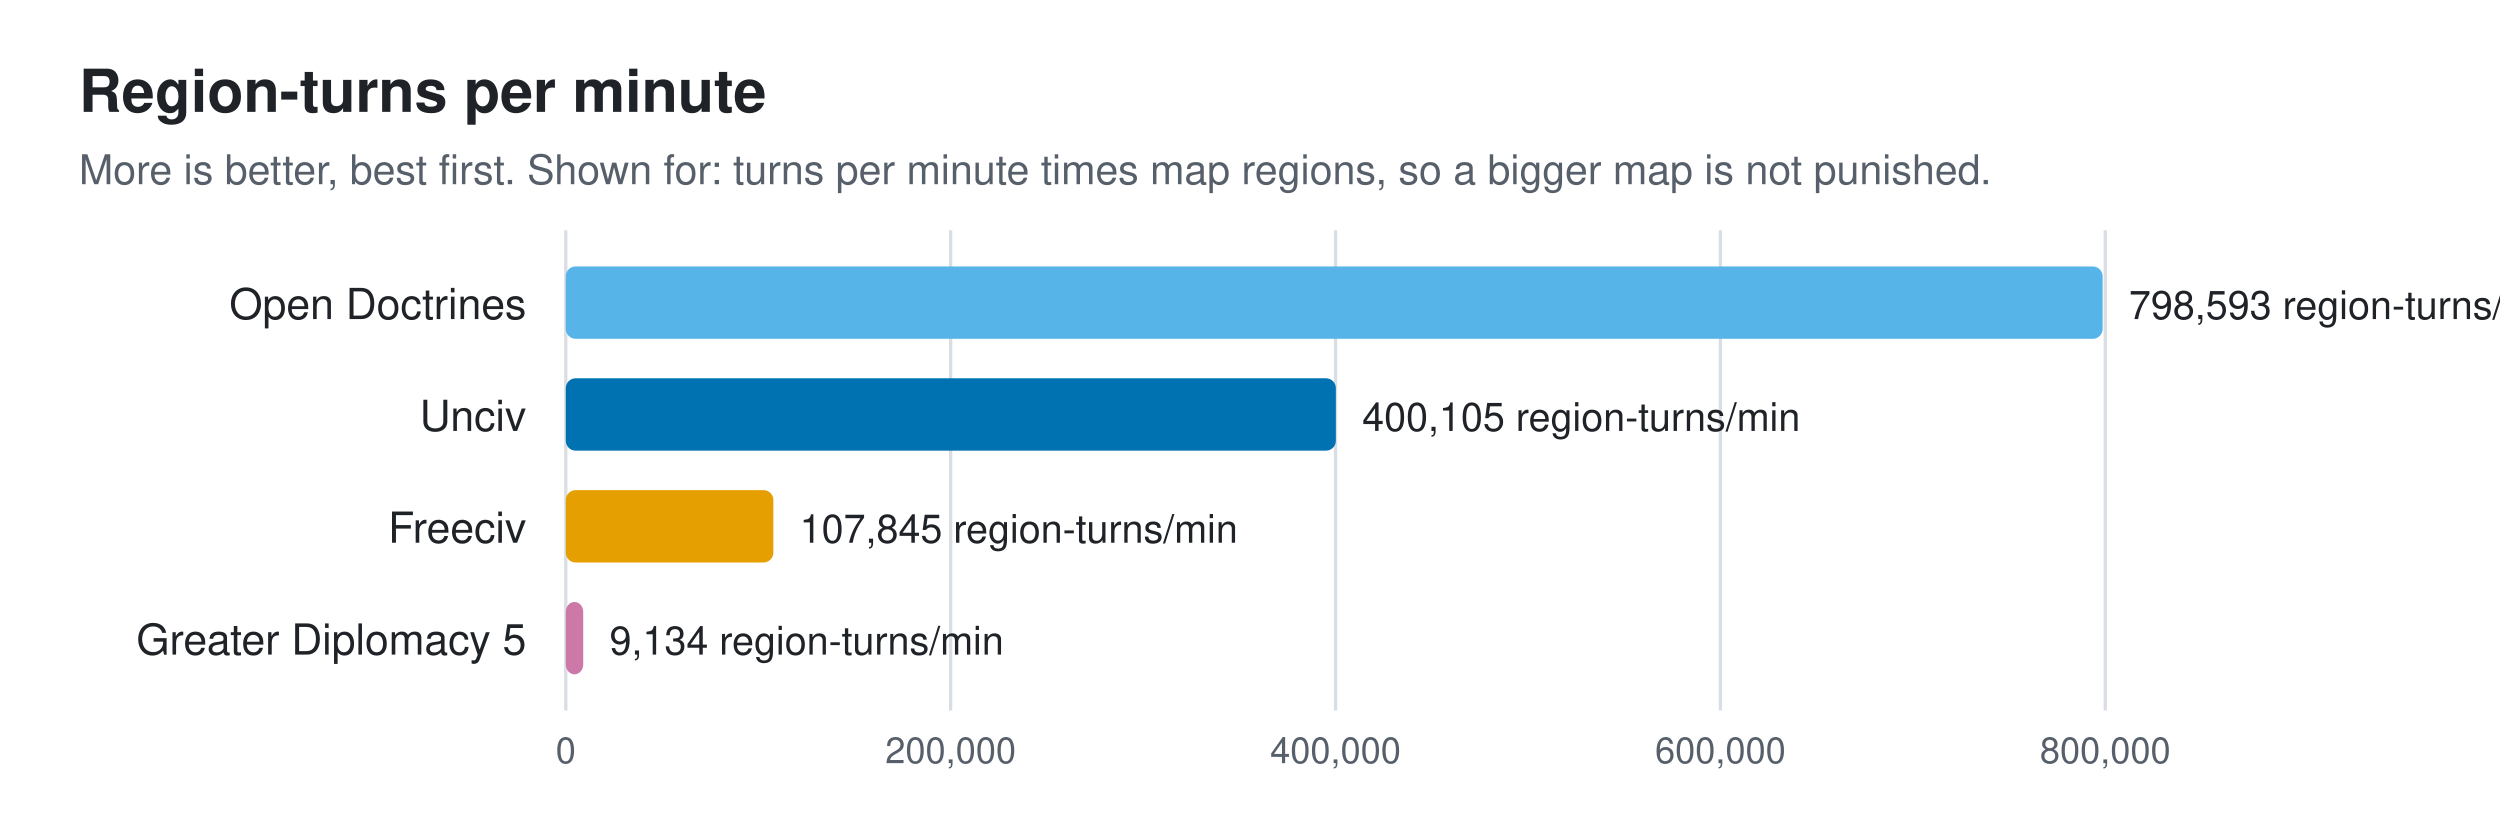
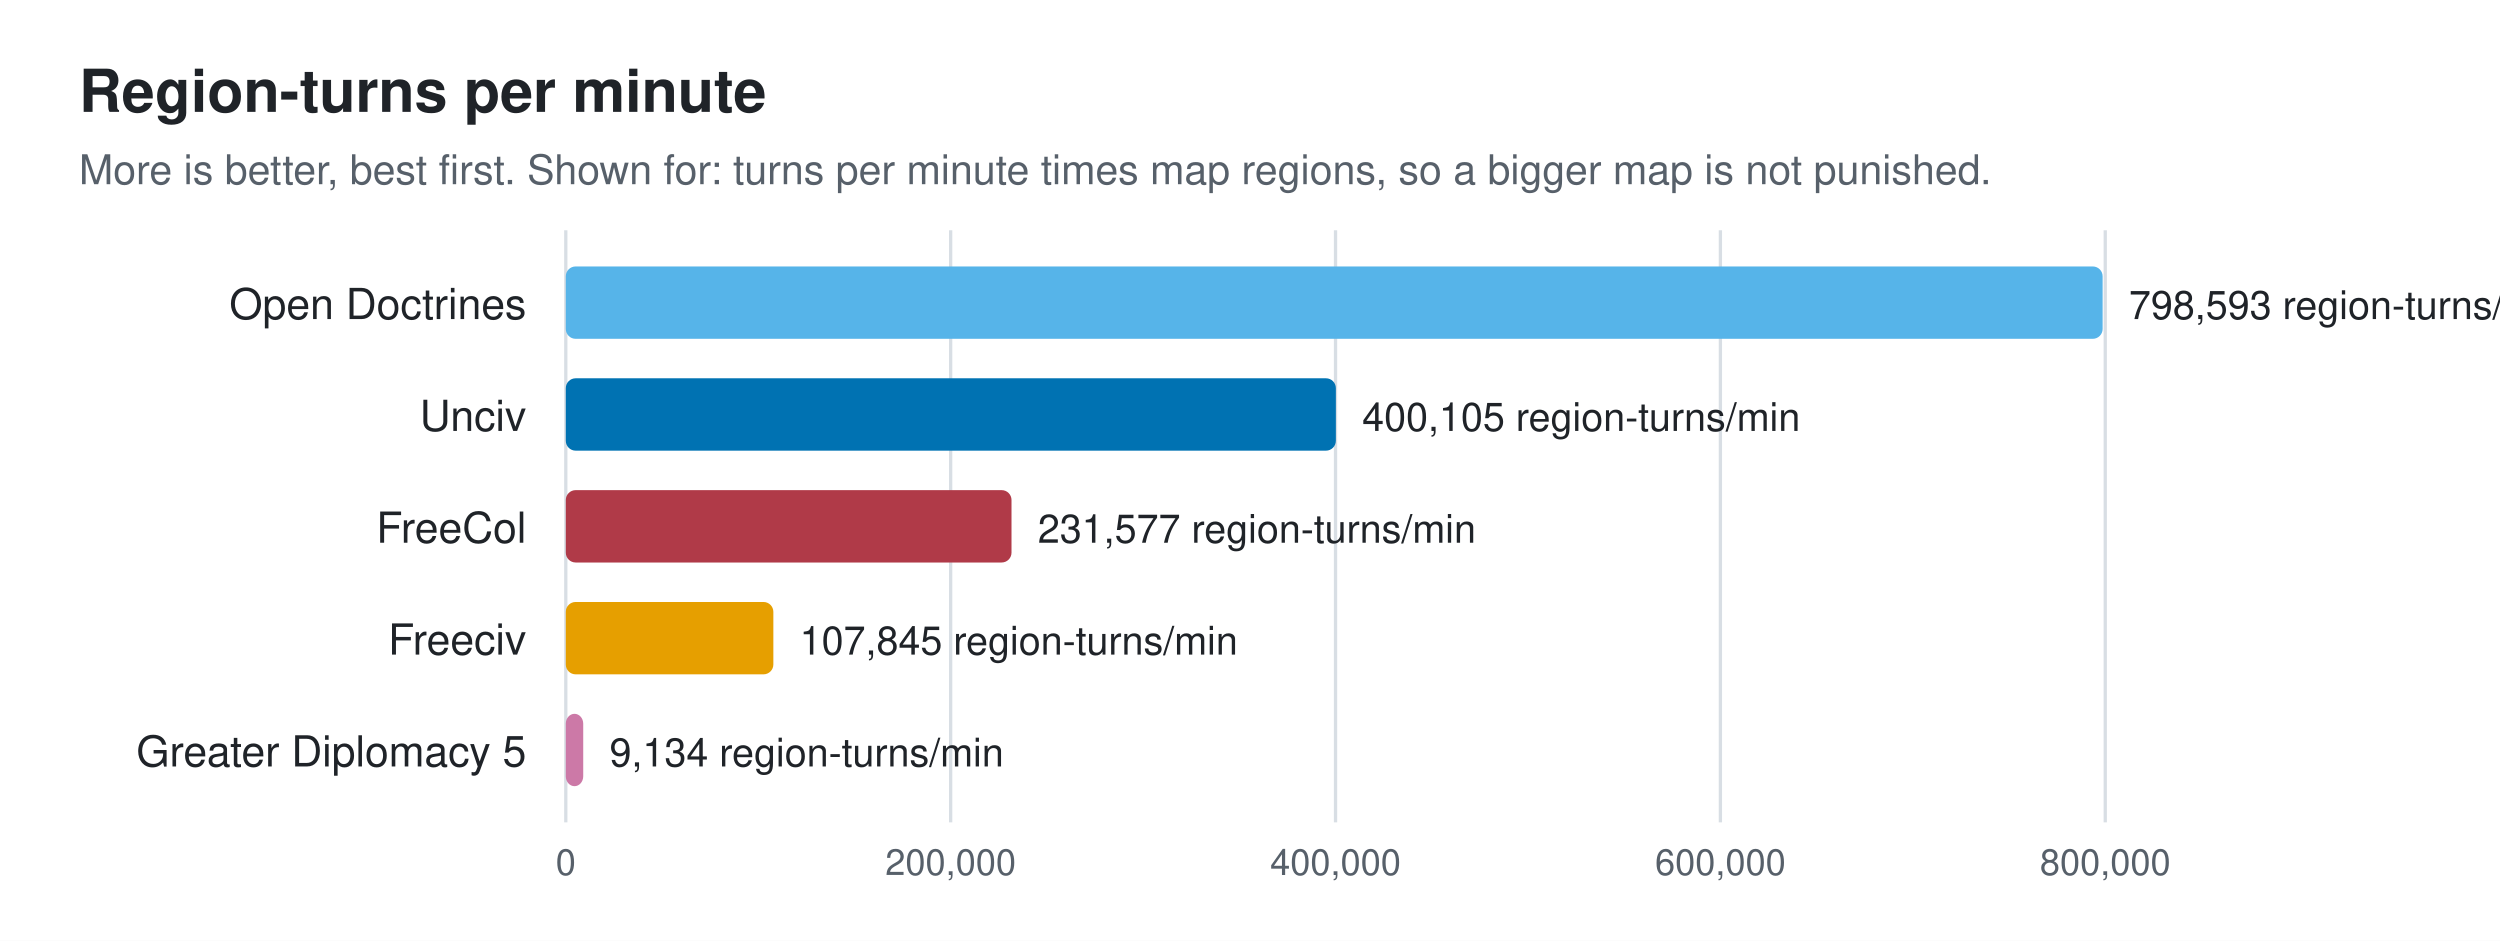
- <svg xmlns="http://www.w3.org/2000/svg" viewBox="0 0 760 252" width="760" height="252" role="img" aria-label="Region-turns per minute">
-   <rect width="760" height="252" fill="#FFFFFF" />
+ <svg xmlns="http://www.w3.org/2000/svg" viewBox="0 0 760 286" width="760" height="286" role="img" aria-label="Region-turns per minute">
+   <rect width="760" height="286" fill="#FFFFFF" />
  <text x="24" y="34" font-family="Helvetica Neue,Helvetica,Arial,DejaVu Sans,sans-serif" font-size="18" font-weight="600" fill="#1F2328">Region-turns per minute</text>
  <text x="24" y="56" font-family="Helvetica Neue,Helvetica,Arial,DejaVu Sans,sans-serif" font-size="12.5" fill="#57606A">More is better, best first. Shown for: turns per minute times map regions, so a bigger map is not punished.</text>
-   <line x1="172.0" y1="70" x2="172.0" y2="216" stroke="#D8DEE4" stroke-width="1" />
-   <text x="172.0" y="232" font-family="Helvetica Neue,Helvetica,Arial,DejaVu Sans,sans-serif" font-size="11" fill="#57606A" text-anchor="middle">0</text>
-   <line x1="289.0" y1="70" x2="289.0" y2="216" stroke="#D8DEE4" stroke-width="1" />
-   <text x="289.0" y="232" font-family="Helvetica Neue,Helvetica,Arial,DejaVu Sans,sans-serif" font-size="11" fill="#57606A" text-anchor="middle">200,000</text>
-   <line x1="406.0" y1="70" x2="406.0" y2="216" stroke="#D8DEE4" stroke-width="1" />
-   <text x="406.0" y="232" font-family="Helvetica Neue,Helvetica,Arial,DejaVu Sans,sans-serif" font-size="11" fill="#57606A" text-anchor="middle">400,000</text>
-   <line x1="523.0" y1="70" x2="523.0" y2="216" stroke="#D8DEE4" stroke-width="1" />
-   <text x="523.0" y="232" font-family="Helvetica Neue,Helvetica,Arial,DejaVu Sans,sans-serif" font-size="11" fill="#57606A" text-anchor="middle">600,000</text>
-   <line x1="640.0" y1="70" x2="640.0" y2="216" stroke="#D8DEE4" stroke-width="1" />
-   <text x="640.0" y="232" font-family="Helvetica Neue,Helvetica,Arial,DejaVu Sans,sans-serif" font-size="11" fill="#57606A" text-anchor="middle">800,000</text>
+   <line x1="172.0" y1="70" x2="172.0" y2="250" stroke="#D8DEE4" stroke-width="1" />
+   <text x="172.0" y="266" font-family="Helvetica Neue,Helvetica,Arial,DejaVu Sans,sans-serif" font-size="11" fill="#57606A" text-anchor="middle">0</text>
+   <line x1="289.0" y1="70" x2="289.0" y2="250" stroke="#D8DEE4" stroke-width="1" />
+   <text x="289.0" y="266" font-family="Helvetica Neue,Helvetica,Arial,DejaVu Sans,sans-serif" font-size="11" fill="#57606A" text-anchor="middle">200,000</text>
+   <line x1="406.0" y1="70" x2="406.0" y2="250" stroke="#D8DEE4" stroke-width="1" />
+   <text x="406.0" y="266" font-family="Helvetica Neue,Helvetica,Arial,DejaVu Sans,sans-serif" font-size="11" fill="#57606A" text-anchor="middle">400,000</text>
+   <line x1="523.0" y1="70" x2="523.0" y2="250" stroke="#D8DEE4" stroke-width="1" />
+   <text x="523.0" y="266" font-family="Helvetica Neue,Helvetica,Arial,DejaVu Sans,sans-serif" font-size="11" fill="#57606A" text-anchor="middle">600,000</text>
+   <line x1="640.0" y1="70" x2="640.0" y2="250" stroke="#D8DEE4" stroke-width="1" />
+   <text x="640.0" y="266" font-family="Helvetica Neue,Helvetica,Arial,DejaVu Sans,sans-serif" font-size="11" fill="#57606A" text-anchor="middle">800,000</text>
  <text x="160" y="97" font-family="Helvetica Neue,Helvetica,Arial,DejaVu Sans,sans-serif" font-size="13" fill="#1F2328" text-anchor="end">Open Doctrines</text>
  <rect x="172" y="81" width="467.2" height="22" rx="3" fill="#56B4E9" />
  <text x="647.2" y="97" font-family="Helvetica Neue,Helvetica,Arial,DejaVu Sans,sans-serif" font-size="12" fill="#1F2328">798,593 region-turns/min</text>
  <text x="160" y="131" font-family="Helvetica Neue,Helvetica,Arial,DejaVu Sans,sans-serif" font-size="13" fill="#1F2328" text-anchor="end">Unciv</text>
  <rect x="172" y="115" width="234.1" height="22" rx="3" fill="#0072B2" />
  <text x="414.1" y="131" font-family="Helvetica Neue,Helvetica,Arial,DejaVu Sans,sans-serif" font-size="12" fill="#1F2328">400,105 region-turns/min</text>
-   <text x="160" y="165" font-family="Helvetica Neue,Helvetica,Arial,DejaVu Sans,sans-serif" font-size="13" fill="#1F2328" text-anchor="end">Freeciv</text>
-   <rect x="172" y="149" width="63.1" height="22" rx="3" fill="#E69F00" />
-   <text x="243.1" y="165" font-family="Helvetica Neue,Helvetica,Arial,DejaVu Sans,sans-serif" font-size="12" fill="#1F2328">107,845 region-turns/min</text>
-   <text x="160" y="199" font-family="Helvetica Neue,Helvetica,Arial,DejaVu Sans,sans-serif" font-size="13" fill="#1F2328" text-anchor="end">Greater Diplomacy 5</text>
-   <rect x="172" y="183" width="5.3" height="22" rx="3" fill="#CC79A7" />
-   <text x="185.3" y="199" font-family="Helvetica Neue,Helvetica,Arial,DejaVu Sans,sans-serif" font-size="12" fill="#1F2328">9,134 region-turns/min</text>
+   <text x="160" y="165" font-family="Helvetica Neue,Helvetica,Arial,DejaVu Sans,sans-serif" font-size="13" fill="#1F2328" text-anchor="end">FreeCol</text>
+   <rect x="172" y="149" width="135.5" height="22" rx="3" fill="#B03A48" />
+   <text x="315.5" y="165" font-family="Helvetica Neue,Helvetica,Arial,DejaVu Sans,sans-serif" font-size="12" fill="#1F2328">231,577 region-turns/min</text>
+   <text x="160" y="199" font-family="Helvetica Neue,Helvetica,Arial,DejaVu Sans,sans-serif" font-size="13" fill="#1F2328" text-anchor="end">Freeciv</text>
+   <rect x="172" y="183" width="63.1" height="22" rx="3" fill="#E69F00" />
+   <text x="243.1" y="199" font-family="Helvetica Neue,Helvetica,Arial,DejaVu Sans,sans-serif" font-size="12" fill="#1F2328">107,845 region-turns/min</text>
+   <text x="160" y="233" font-family="Helvetica Neue,Helvetica,Arial,DejaVu Sans,sans-serif" font-size="13" fill="#1F2328" text-anchor="end">Greater Diplomacy 5</text>
+   <rect x="172" y="217" width="5.3" height="22" rx="3" fill="#CC79A7" />
+   <text x="185.3" y="233" font-family="Helvetica Neue,Helvetica,Arial,DejaVu Sans,sans-serif" font-size="12" fill="#1F2328">9,134 region-turns/min</text>
</svg>
